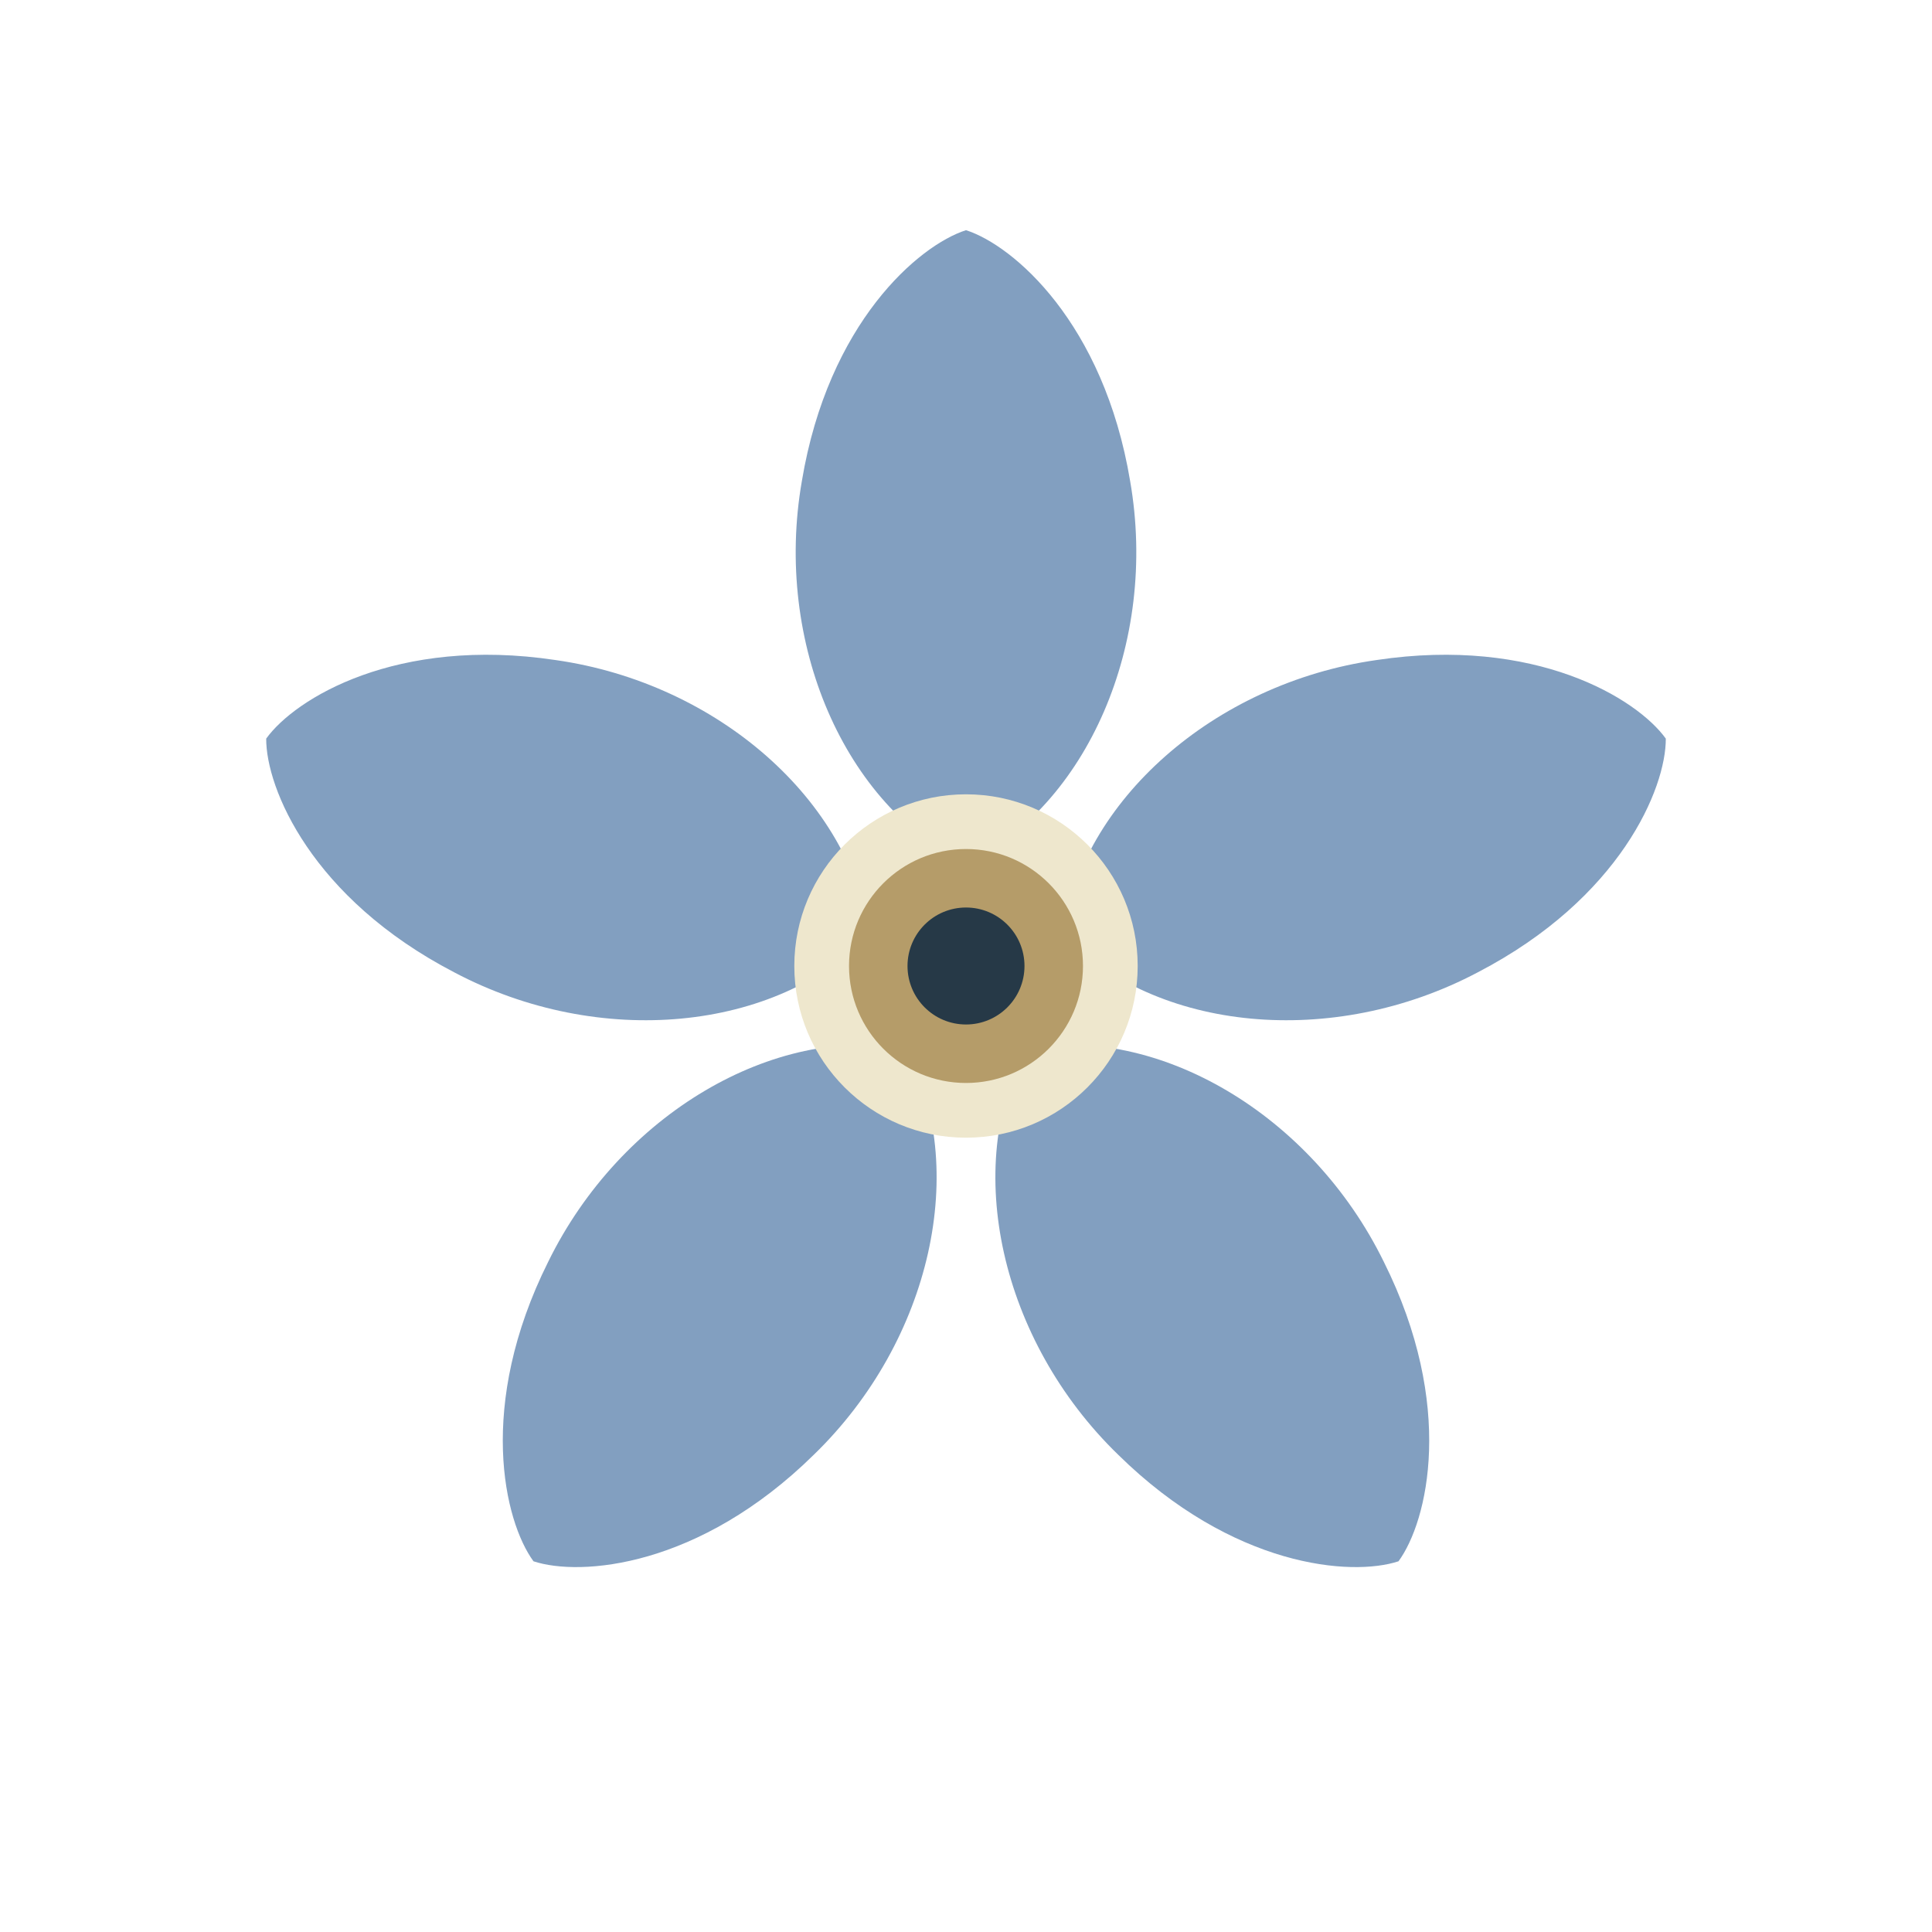
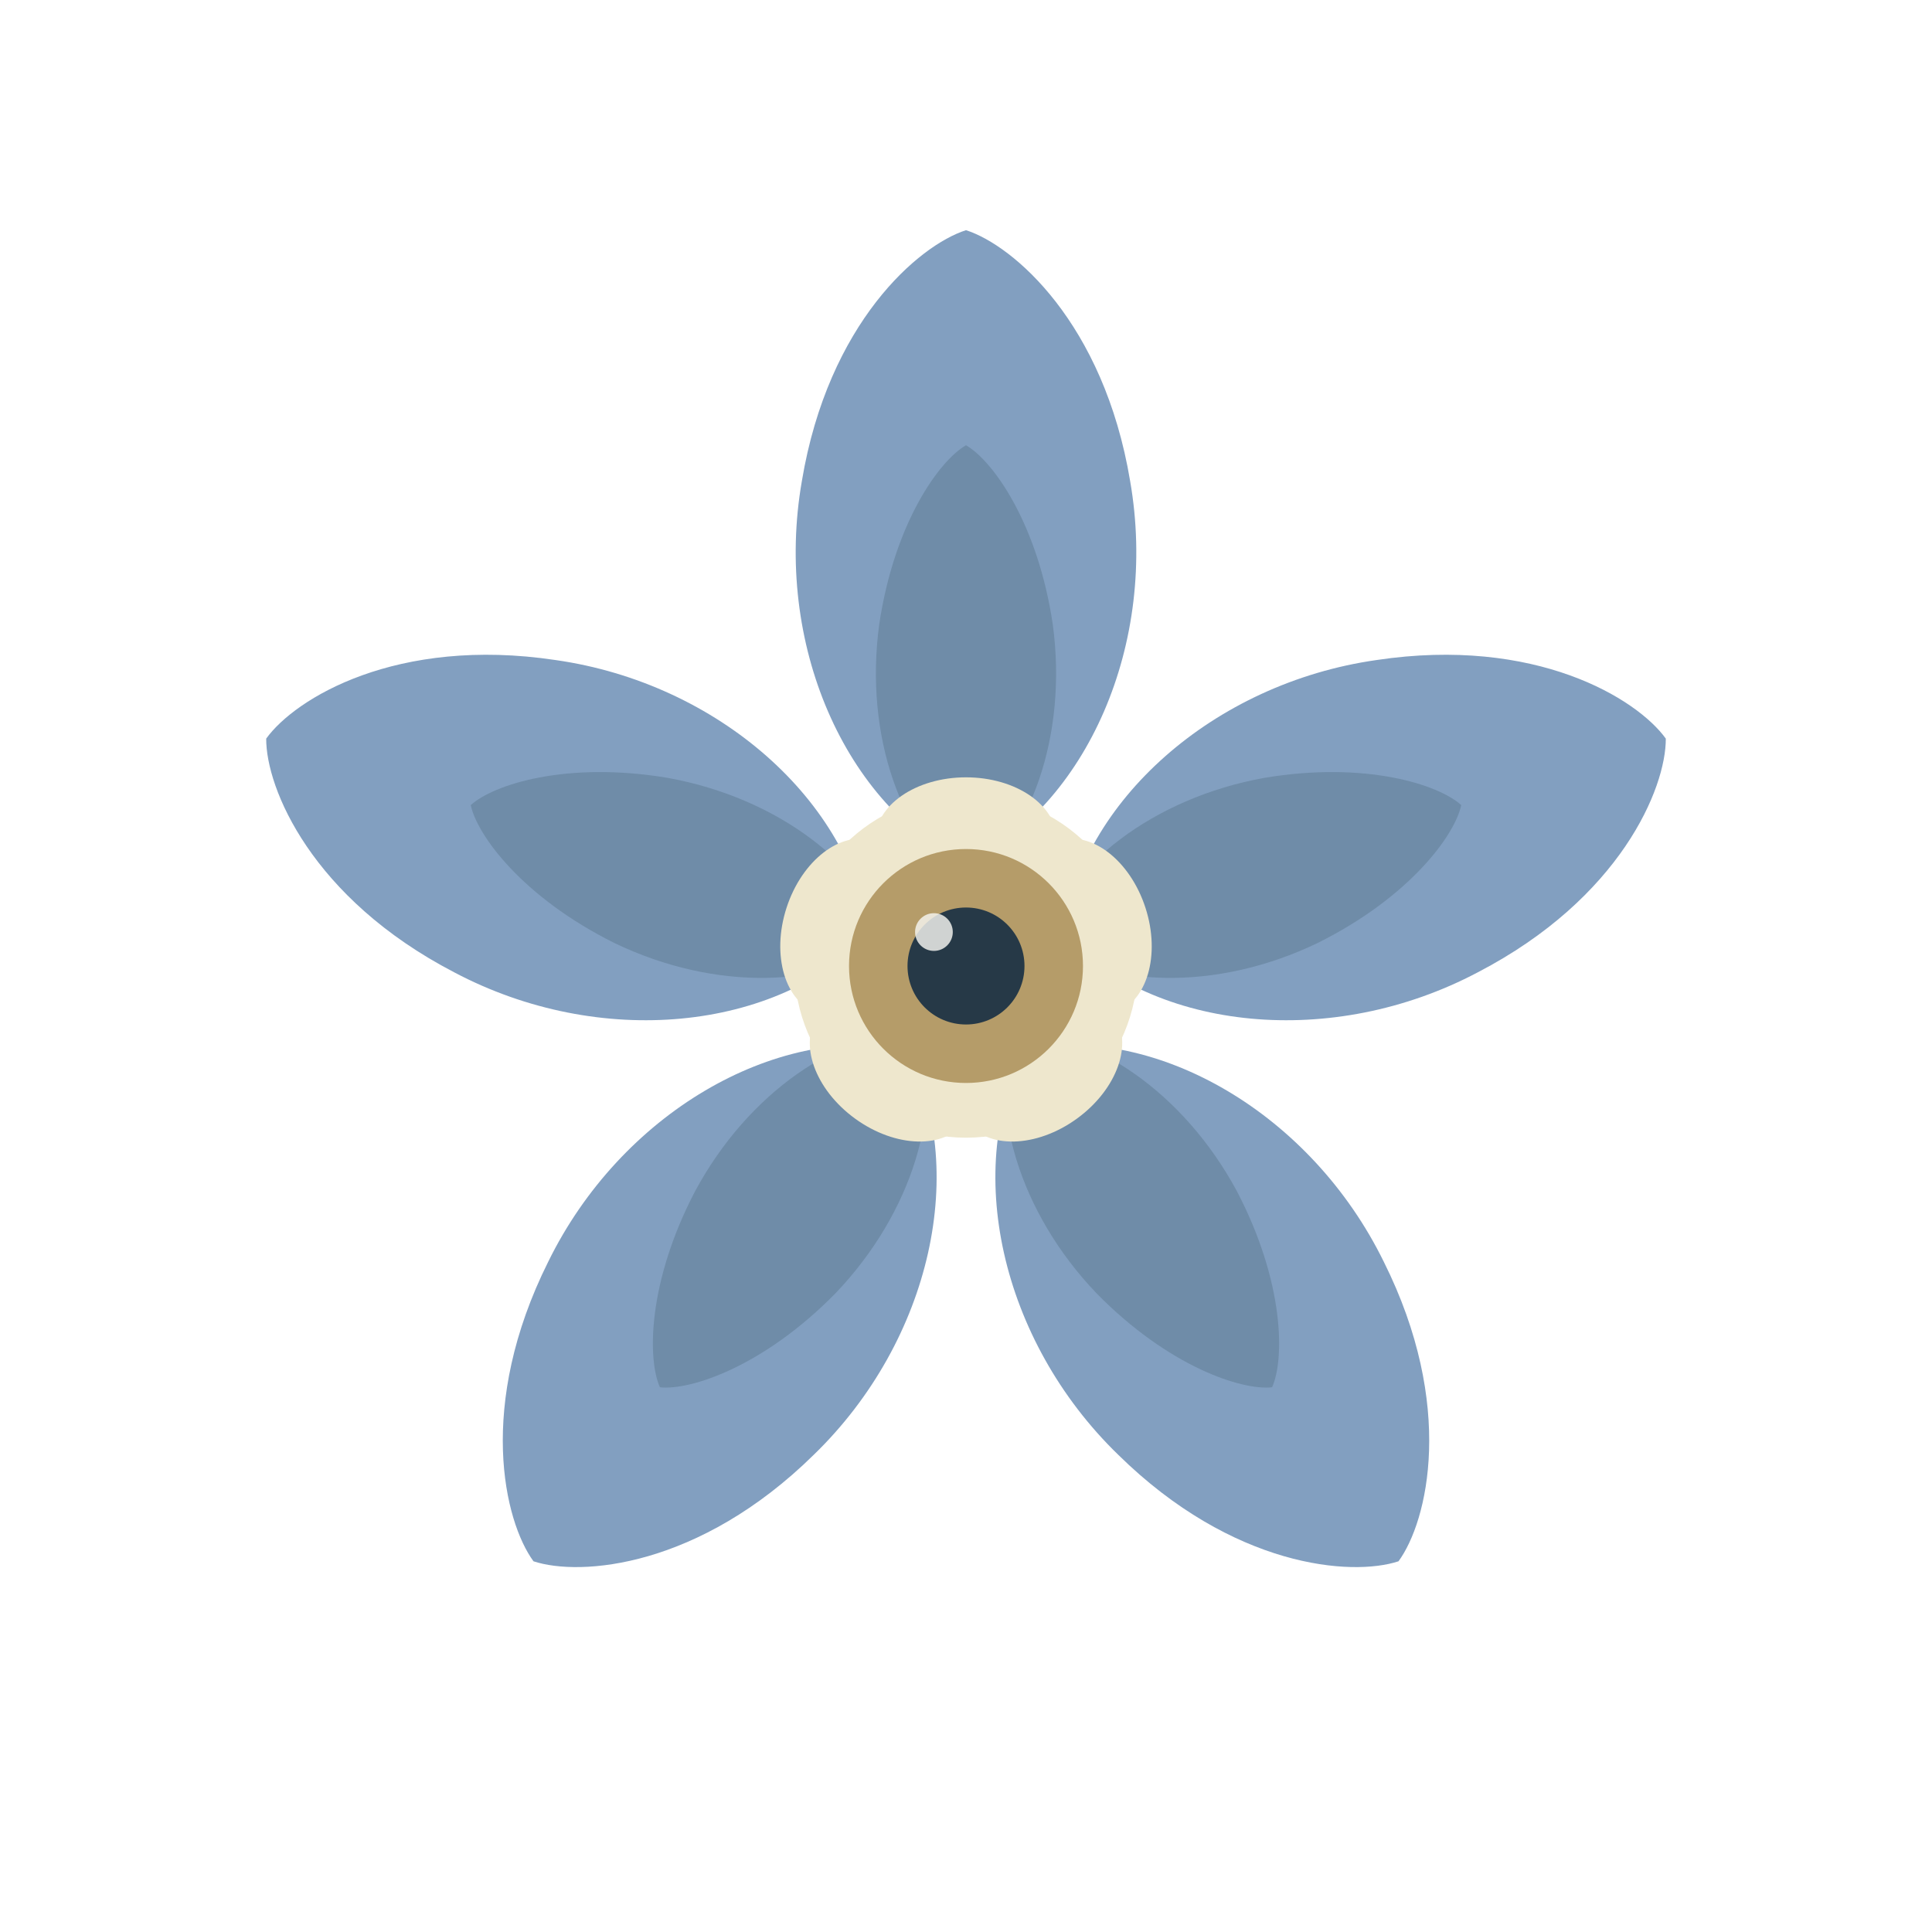
- <svg xmlns="http://www.w3.org/2000/svg" width="1024" height="1024" viewBox="0 0 1024 1024">
+ <svg xmlns="http://www.w3.org/2000/svg" width="1024" height="1024" viewBox="0 0 1024 1024" role="img" aria-labelledby="title desc">
  <g>
-     <path d="M512 458C448 427 410 341 425 255C439 171 487 130 512 122C537 130 585 171 599 255C614 341 576 427 512 458Z" fill="#829FC0" />
-     <path d="M512 458C448 427 410 341 425 255C439 171 487 130 512 122C537 130 585 171 599 255C614 341 576 427 512 458Z" fill="#829FC0" transform="rotate(72 512 512)" />
-     <path d="M512 458C448 427 410 341 425 255C439 171 487 130 512 122C537 130 585 171 599 255C614 341 576 427 512 458Z" fill="#829FC0" transform="rotate(144 512 512)" />
-     <path d="M512 458C448 427 410 341 425 255C439 171 487 130 512 122C537 130 585 171 599 255C614 341 576 427 512 458Z" fill="#829FC0" transform="rotate(216 512 512)" />
-     <path d="M512 458C448 427 410 341 425 255C439 171 487 130 512 122C537 130 585 171 599 255C614 341 576 427 512 458Z" fill="#829FC0" transform="rotate(288 512 512)" />
+     <path d="M 512 458 C 448 427 410 341 425 255 C 439 171 487 130 512 122 C 537 130 585 171 599 255 C 614 341 576 427 512 458 Z" fill="#829FC0" transform="rotate(0 512 512)" />
+     <path d="M 512 458 C 448 427 410 341 425 255 C 439 171 487 130 512 122 C 537 130 585 171 599 255 C 614 341 576 427 512 458 Z" fill="#829FC0" transform="rotate(72 512 512)" />
+     <path d="M 512 458 C 448 427 410 341 425 255 C 439 171 487 130 512 122 C 537 130 585 171 599 255 C 614 341 576 427 512 458 Z" fill="#829FC0" transform="rotate(144 512 512)" />
+     <path d="M 512 458 C 448 427 410 341 425 255 C 439 171 487 130 512 122 C 537 130 585 171 599 255 C 614 341 576 427 512 458 Z" fill="#829FC0" transform="rotate(216 512 512)" />
+     <path d="M 512 458 C 448 427 410 341 425 255 C 439 171 487 130 512 122 C 537 130 585 171 599 255 C 614 341 576 427 512 458 Z" fill="#829FC0" transform="rotate(288 512 512)" />
+     <path d="M 512 469 C 478 445 458 390 466 331 C 474 277 498 244 512 236 C 526 244 550 277 558 331 C 566 390 546 445 512 469 Z" fill="#6F8CA8" transform="rotate(0 512 512)" />
+     <path d="M 512 469 C 478 445 458 390 466 331 C 474 277 498 244 512 236 C 526 244 550 277 558 331 C 566 390 546 445 512 469 Z" fill="#6F8CA8" transform="rotate(72 512 512)" />
+     <path d="M 512 469 C 478 445 458 390 466 331 C 474 277 498 244 512 236 C 526 244 550 277 558 331 C 566 390 546 445 512 469 Z" fill="#6F8CA8" transform="rotate(144 512 512)" />
+     <path d="M 512 469 C 478 445 458 390 466 331 C 474 277 498 244 512 236 C 526 244 550 277 558 331 C 566 390 546 445 512 469 Z" fill="#6F8CA8" transform="rotate(216 512 512)" />
+     <path d="M 512 469 C 478 445 458 390 466 331 C 474 277 498 244 512 236 C 526 244 550 277 558 331 C 566 390 546 445 512 469 Z" fill="#6F8CA8" transform="rotate(288 512 512)" />
+     <ellipse cx="512" cy="445" rx="48" ry="33" fill="#EEE7CD" transform="rotate(0 512 512)" />
+     <ellipse cx="512" cy="445" rx="48" ry="33" fill="#EEE7CD" transform="rotate(72 512 512)" />
+     <ellipse cx="512" cy="445" rx="48" ry="33" fill="#EEE7CD" transform="rotate(144 512 512)" />
+     <ellipse cx="512" cy="445" rx="48" ry="33" fill="#EEE7CD" transform="rotate(216 512 512)" />
+     <ellipse cx="512" cy="445" rx="48" ry="33" fill="#EEE7CD" transform="rotate(288 512 512)" />
    <circle cx="512" cy="512" r="91" fill="#EEE7CD" />
    <circle cx="512" cy="512" r="62" fill="#B59C69" />
    <circle cx="512" cy="512" r="31" fill="#263947" />
+     <circle cx="495" cy="494" r="10" fill="#F5F5F0" opacity="0.82" />
  </g>
</svg>
